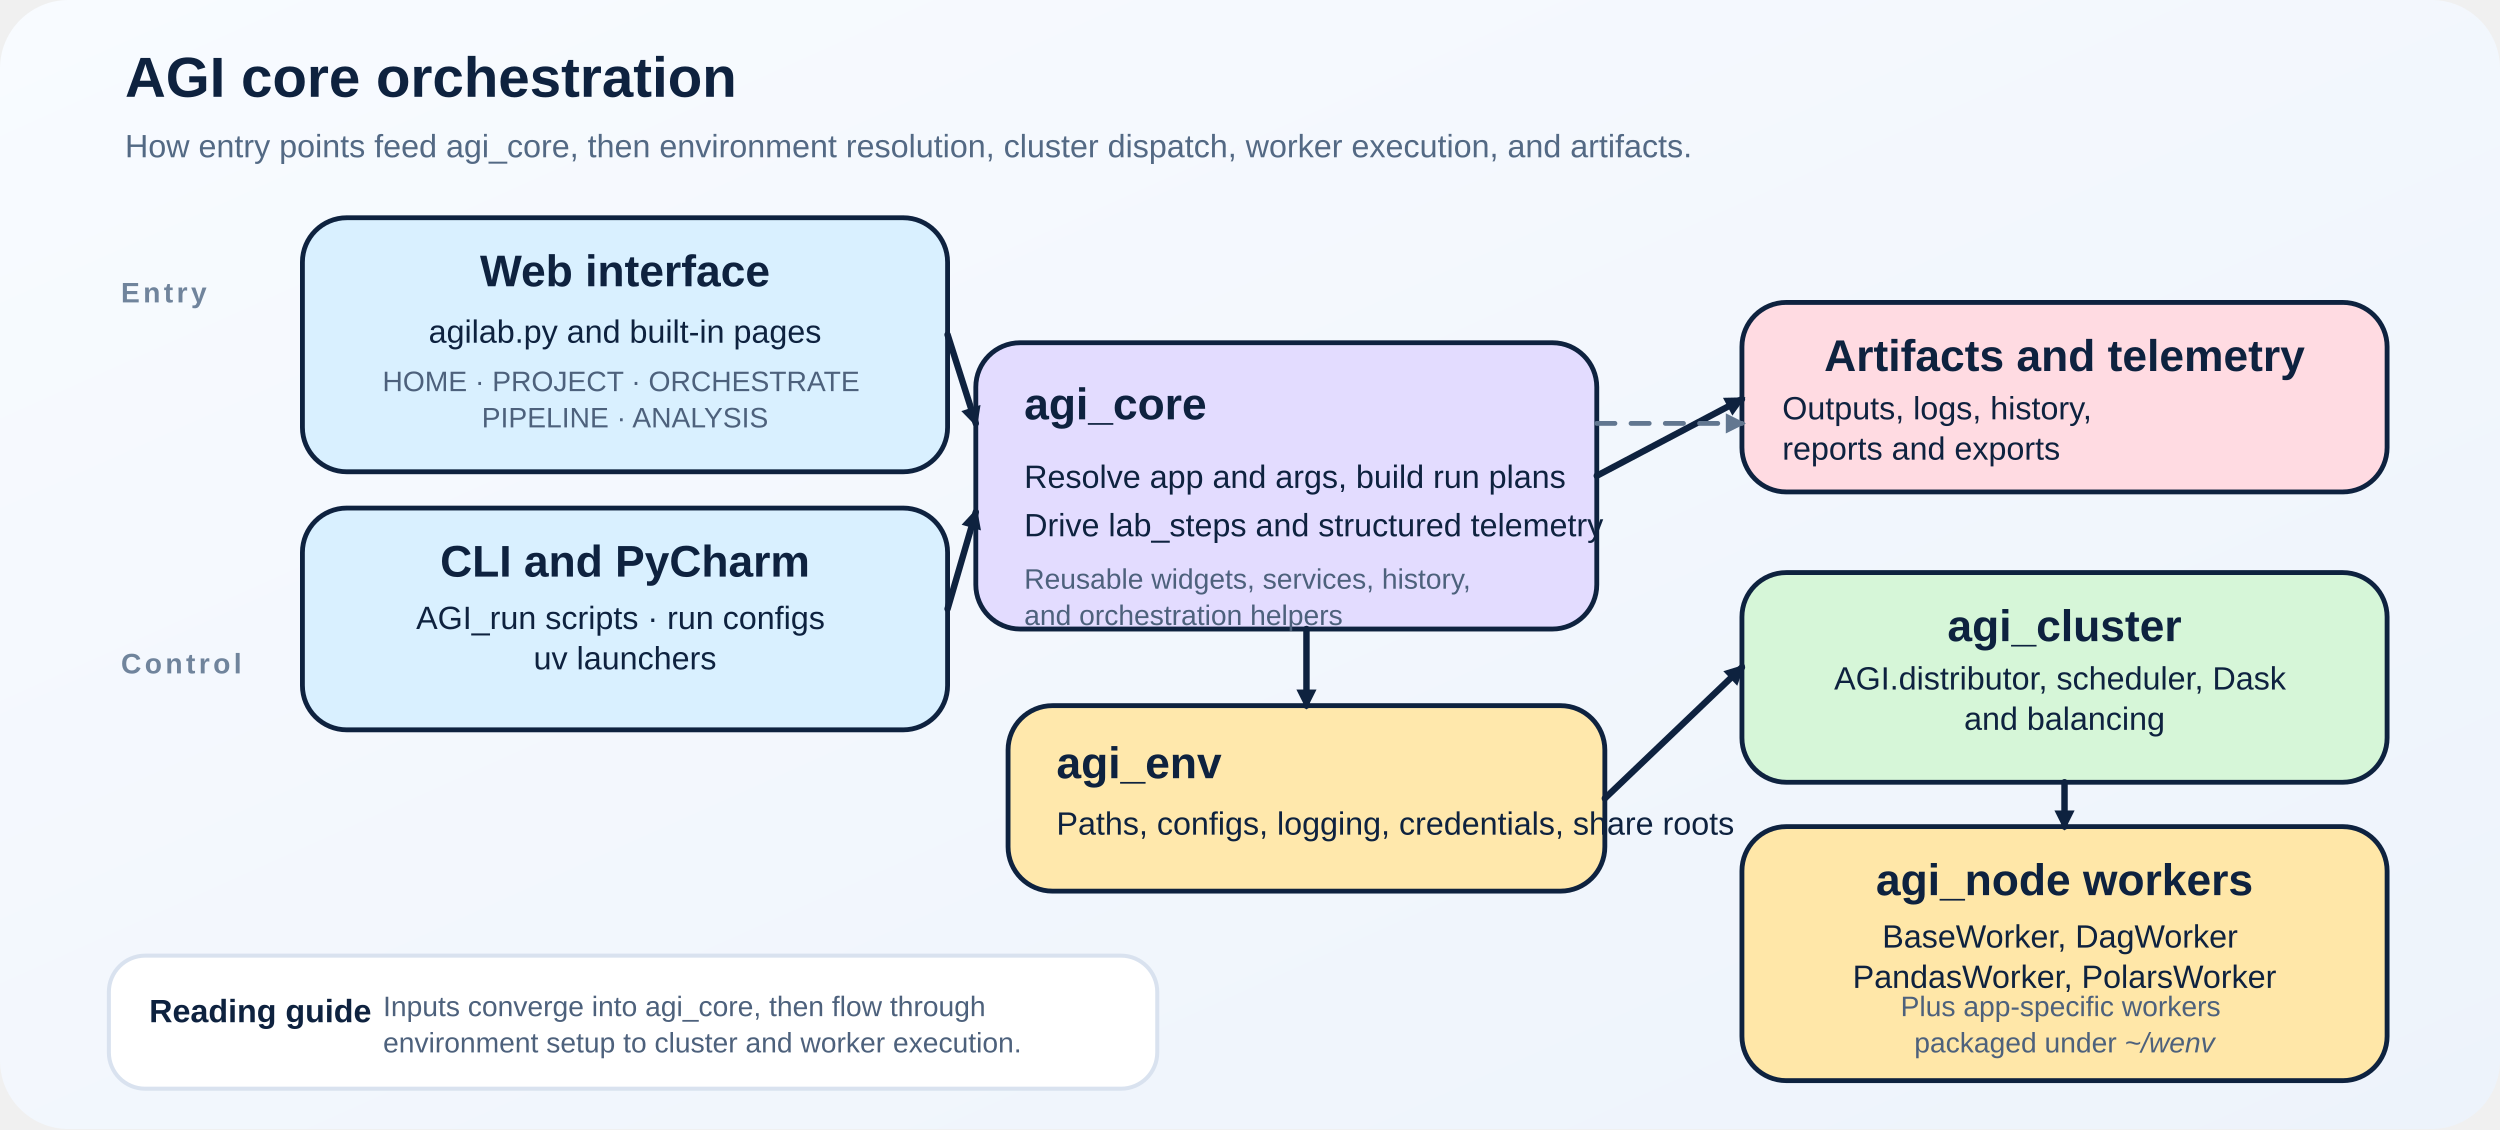
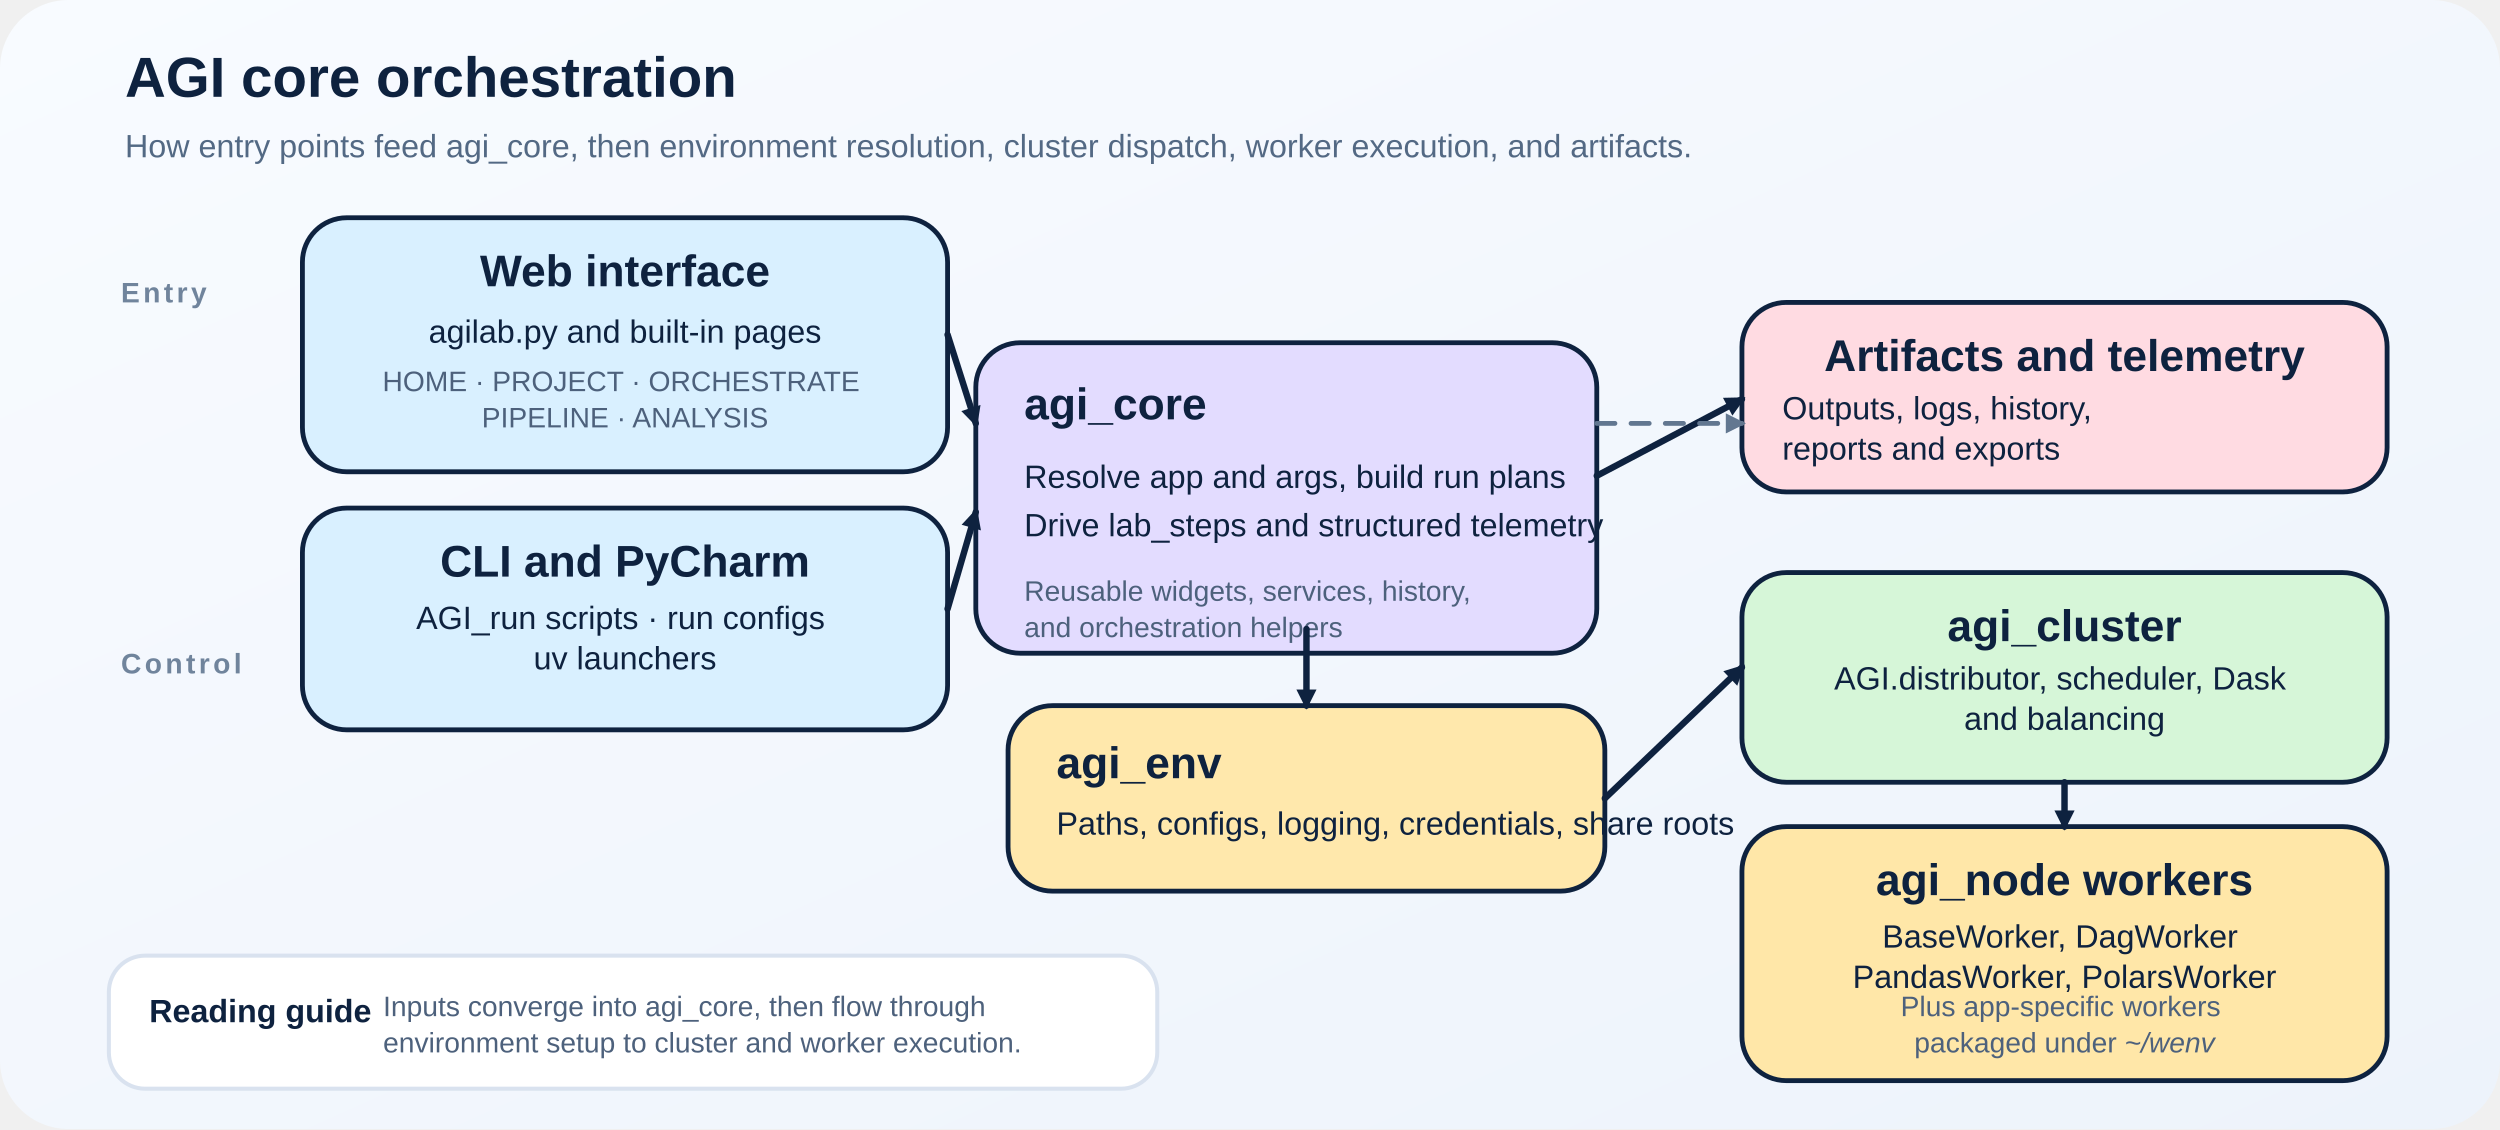
<svg xmlns="http://www.w3.org/2000/svg" width="1240" height="560" viewBox="0 0 1240 560" role="img" aria-labelledby="title desc">
  <defs>
    <style>
      text {
        font-family: Arial, Helvetica, sans-serif;
        fill: #0e223f;
      }
      .title {
        font-size: 28px;
        font-weight: 700;
      }
      .subtitle {
        font-size: 16px;
        fill: #536984;
      }
      .lane {
        font-size: 14px;
        font-weight: 700;
        letter-spacing: 0.12em;
        text-transform: uppercase;
        fill: #70849c;
      }
      .card {
        stroke: #0e223f;
        stroke-width: 2.4;
        rx: 22;
        ry: 22;
      }
      .card-title {
        font-size: 22px;
        font-weight: 700;
      }
      .card-body {
        font-size: 16px;
      }
      .card-note {
        font-size: 14px;
        fill: #4d617c;
      }
      .arrow {
        stroke: #0e223f;
        stroke-width: 3.2;
        stroke-linecap: round;
      }
      .arrow-soft {
        stroke: #627790;
        stroke-width: 2.4;
        stroke-linecap: round;
        stroke-dasharray: 9 8;
      }
      .callout {
        stroke: #d9e2ef;
        stroke-width: 2;
        rx: 18;
        ry: 18;
      }
      .callout-title {
        font-size: 16px;
        font-weight: 700;
      }
      .callout-body {
        font-size: 14px;
        fill: #4d617c;
      }
    </style>
    <marker id="arrowhead-core" markerWidth="10" markerHeight="10" refX="8" refY="5" orient="auto" markerUnits="userSpaceOnUse">
      <path d="M 0 0 L 10 5 L 0 10 z" fill="#0e223f" />
    </marker>
    <marker id="arrowhead-soft-core" markerWidth="10" markerHeight="10" refX="8" refY="5" orient="auto" markerUnits="userSpaceOnUse">
      <path d="M 0 0 L 10 5 L 0 10 z" fill="#627790" />
    </marker>
    <linearGradient id="core-bg" x1="0%" y1="0%" x2="100%" y2="100%">
      <stop offset="0%" stop-color="#f8fbff" />
      <stop offset="100%" stop-color="#edf3fb" />
    </linearGradient>
  </defs>
  <rect width="1240" height="560" fill="url(#core-bg)" rx="34" ry="34" />
  <g transform="translate(62,48)">
    <text class="title" x="0" y="0">AGI core orchestration</text>
    <text class="subtitle" x="0" y="30">How entry points feed agi_core, then environment resolution, cluster dispatch, worker execution, and artifacts.</text>
  </g>
  <g transform="translate(60,120)">
    <text class="lane" x="0" y="30">Entry</text>
    <text class="lane" x="0" y="214">Control</text>
    <text class="lane" x="0" y="410">Execution</text>
  </g>
  <g transform="translate(150,108)">
    <rect class="card" width="320" height="126" fill="#d9f0ff" />
    <text class="card-title" x="160" y="34" text-anchor="middle">Web interface</text>
    <text class="card-body" x="160" y="62" text-anchor="middle">agilab.py and built-in pages</text>
    <text class="card-note" x="160" y="86" text-anchor="middle">
      <tspan x="160" dy="0">HOME · PROJECT · ORCHESTRATE</tspan>
      <tspan x="160" dy="18">PIPELINE · ANALYSIS</tspan>
    </text>
  </g>
  <g transform="translate(150,252)">
    <rect class="card" width="320" height="110" fill="#d9f0ff" />
    <text class="card-title" x="160" y="34" text-anchor="middle">CLI and PyCharm</text>
    <text class="card-body" x="160" y="60" text-anchor="middle">
      <tspan x="160" dy="0">AGI_run scripts · run configs</tspan>
      <tspan x="160" dy="20">uv launchers</tspan>
    </text>
  </g>
  <g transform="translate(484,170)">
-     <rect class="card" width="308" height="142" fill="#e3dcff" />
+     <rect class="card" width="308" height="154" fill="#e3dcff" />
    <text class="card-title" x="24" y="38">agi_core</text>
    <text class="card-body" x="24" y="72">Resolve app and args, build run plans</text>
    <text class="card-body" x="24" y="96">Drive lab_steps and structured telemetry</text>
-     <text class="card-note" x="24" y="122">
+     <text class="card-note" x="24" y="128">
      <tspan x="24" dy="0">Reusable widgets, services, history,</tspan>
      <tspan x="24" dy="18">and orchestration helpers</tspan>
    </text>
  </g>
  <g transform="translate(500,350)">
    <rect class="card" width="296" height="92" fill="#ffe8ac" />
    <text class="card-title" x="24" y="36">agi_env</text>
    <text class="card-body" x="24" y="64">Paths, configs, logging, credentials, share roots</text>
  </g>
  <g transform="translate(864,150)">
    <rect class="card" width="320" height="94" fill="#ffdbe2" />
    <text class="card-title" x="160" y="34" text-anchor="middle">Artifacts and telemetry</text>
    <text class="card-body" x="20" y="58">
      <tspan x="20" dy="0">Outputs, logs, history,</tspan>
      <tspan x="20" dy="20">reports and exports</tspan>
    </text>
  </g>
  <g transform="translate(864,284)">
    <rect class="card" width="320" height="104" fill="#d6f6d8" />
    <text class="card-title" x="160" y="34" text-anchor="middle">agi_cluster</text>
    <text class="card-body" x="160" y="58" text-anchor="middle">
      <tspan x="160" dy="0">AGI.distributor, scheduler, Dask</tspan>
      <tspan x="160" dy="20">and balancing</tspan>
    </text>
  </g>
  <g transform="translate(864,410)">
    <rect class="card" width="320" height="126" fill="#ffe7a8" />
    <text class="card-title" x="160" y="34" text-anchor="middle">agi_node workers</text>
    <text class="card-body" x="160" y="60" text-anchor="middle">
      <tspan x="160" dy="0">BaseWorker, DagWorker</tspan>
      <tspan x="160" dy="20">PandasWorker, PolarsWorker</tspan>
    </text>
    <text class="card-note" x="160" y="94" text-anchor="middle">
      <tspan x="160" dy="0">Plus app-specific workers</tspan>
      <tspan x="160" dy="18">packaged under <tspan font-style="italic">~/wenv</tspan>
      </tspan>
    </text>
  </g>
  <g transform="translate(54,474)">
    <rect class="callout" width="520" height="66" fill="#ffffff" />
    <text class="callout-title" x="20" y="33">Reading guide</text>
    <text class="callout-body" x="136" y="30">
      <tspan x="136" dy="0">Inputs converge into agi_core, then flow through</tspan>
      <tspan x="136" dy="18">environment setup to cluster and worker execution.</tspan>
    </text>
  </g>
  <line class="arrow" x1="470" y1="166" x2="484" y2="210" marker-end="url(#arrowhead-core)" />
  <line class="arrow" x1="470" y1="302" x2="484" y2="254" marker-end="url(#arrowhead-core)" />
  <line class="arrow" x1="648" y1="312" x2="648" y2="350" marker-end="url(#arrowhead-core)" />
  <line class="arrow" x1="792" y1="236" x2="864" y2="198" marker-end="url(#arrowhead-core)" />
  <line class="arrow" x1="796" y1="396" x2="864" y2="331" marker-end="url(#arrowhead-core)" />
  <line class="arrow" x1="1024" y1="388" x2="1024" y2="410" marker-end="url(#arrowhead-core)" />
  <line class="arrow-soft" x1="792" y1="210" x2="864" y2="210" marker-end="url(#arrowhead-soft-core)" />
</svg>
